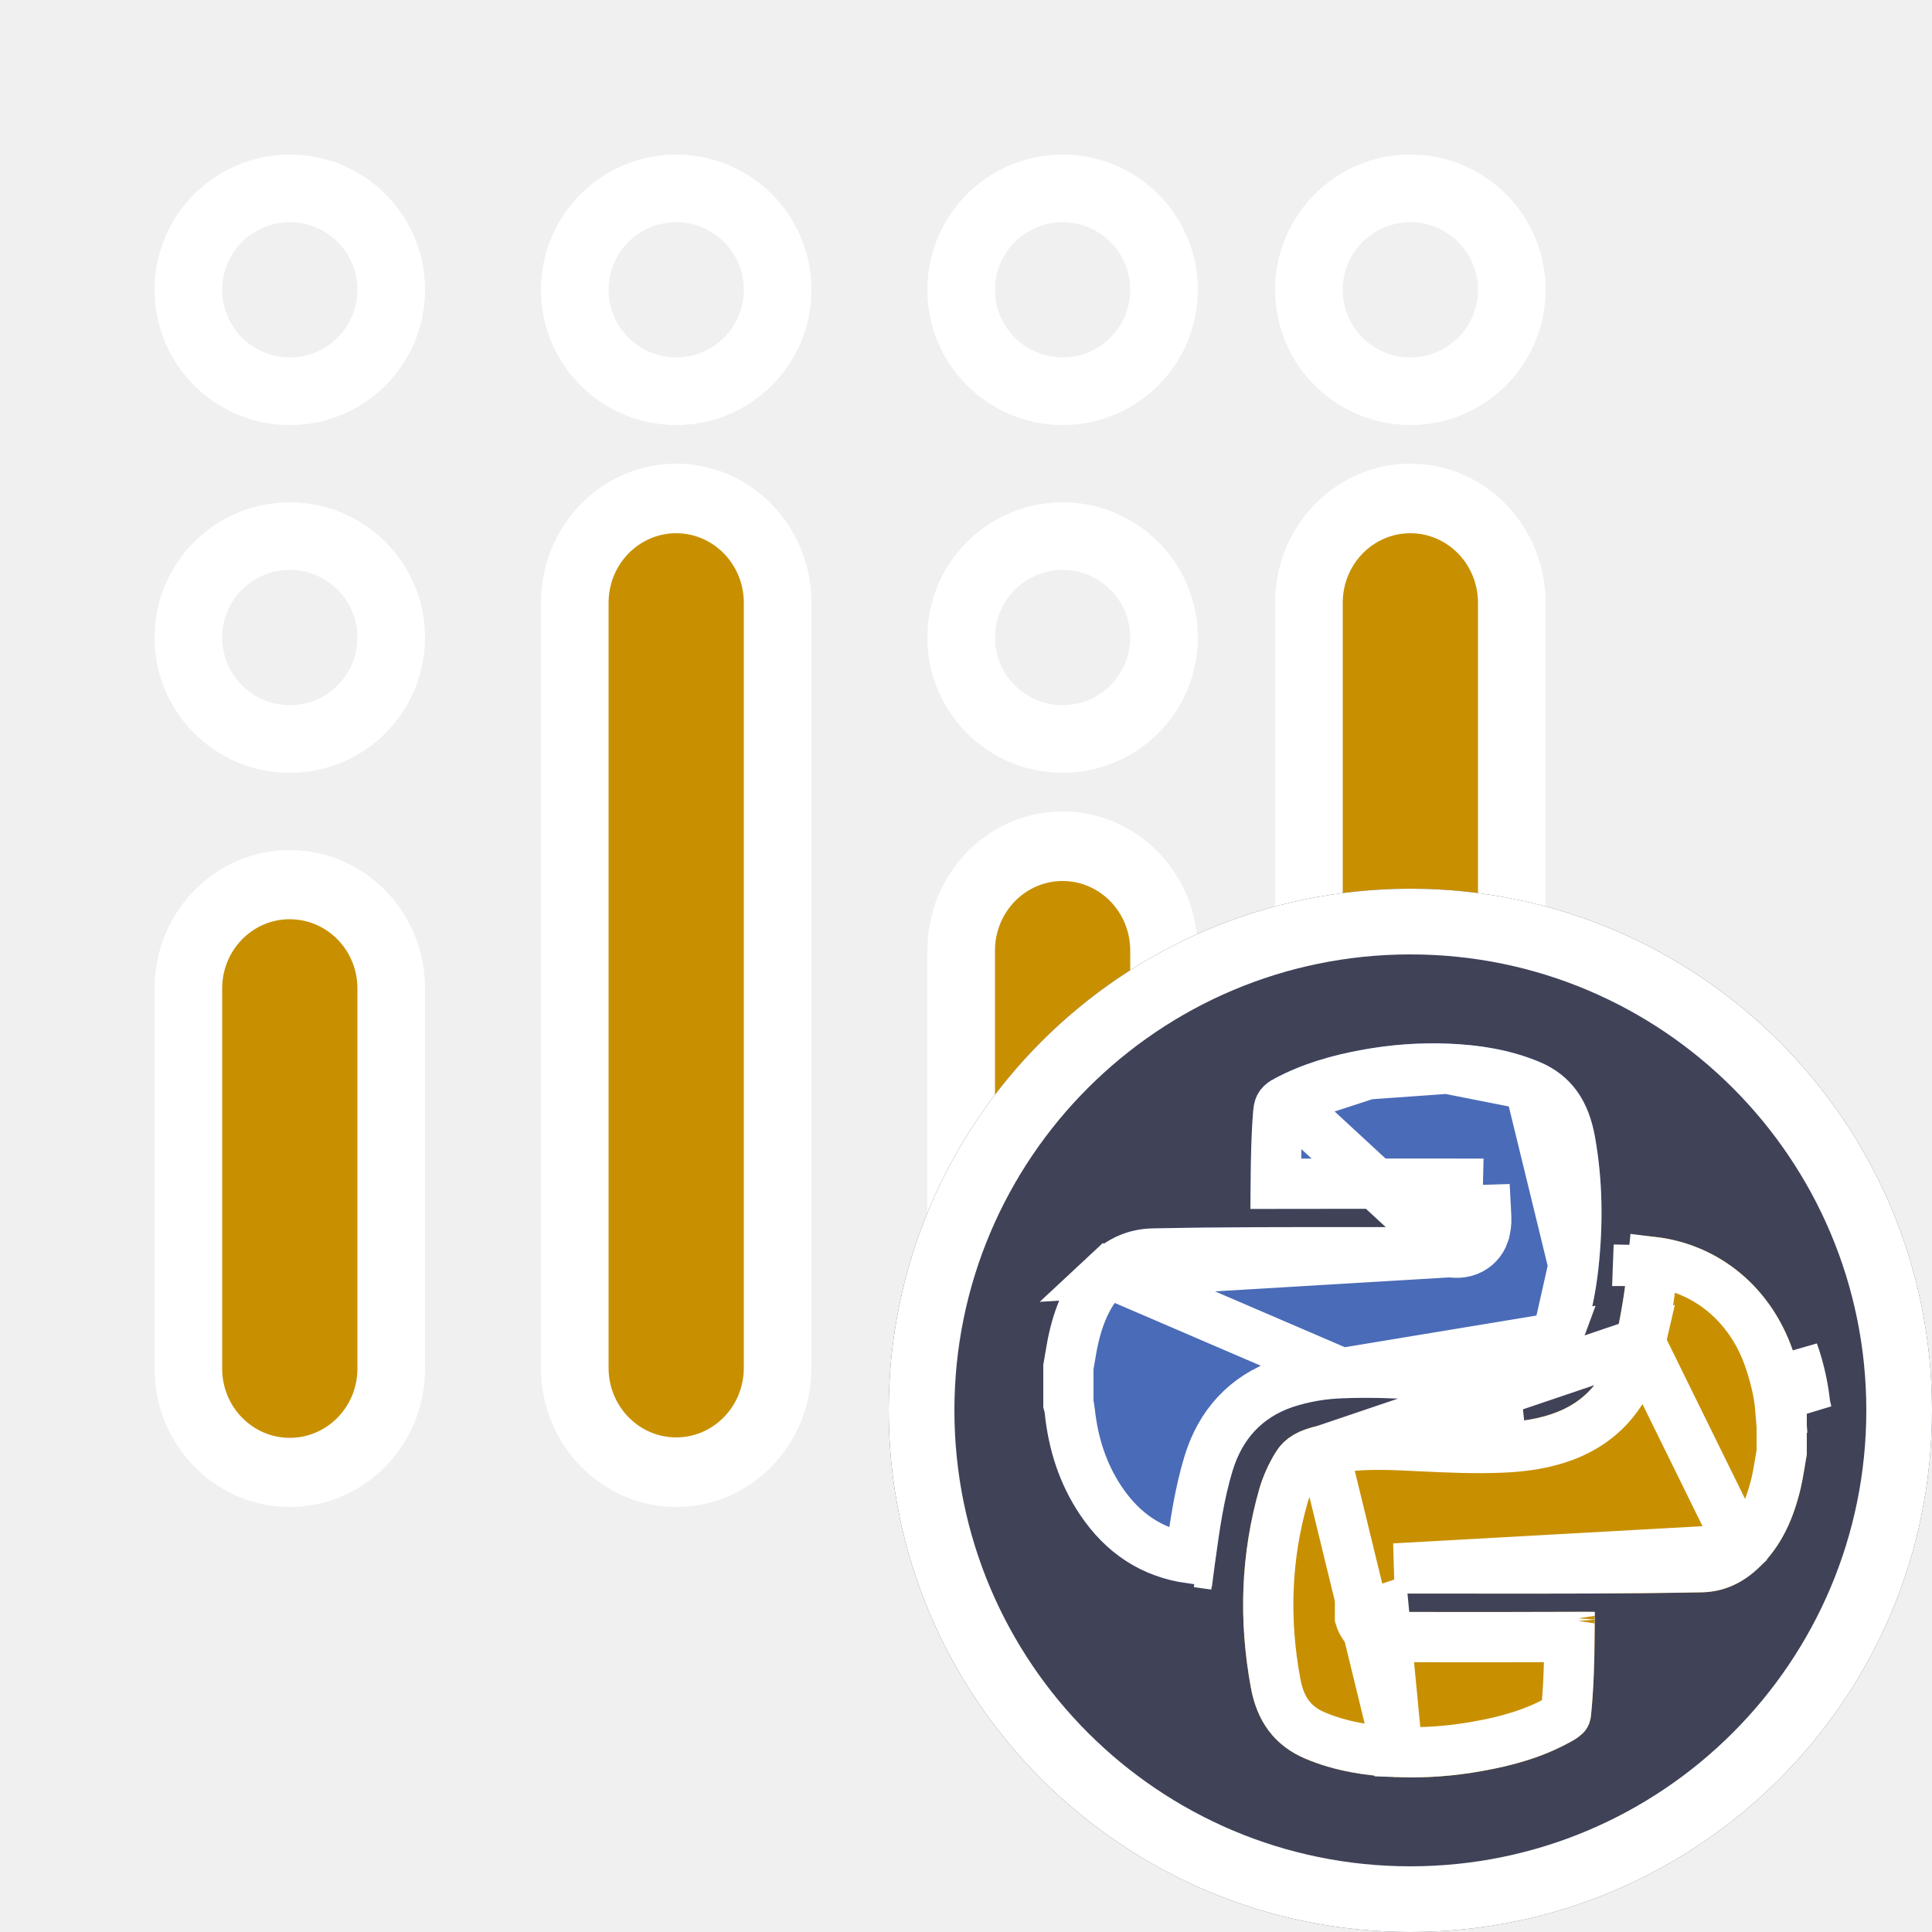
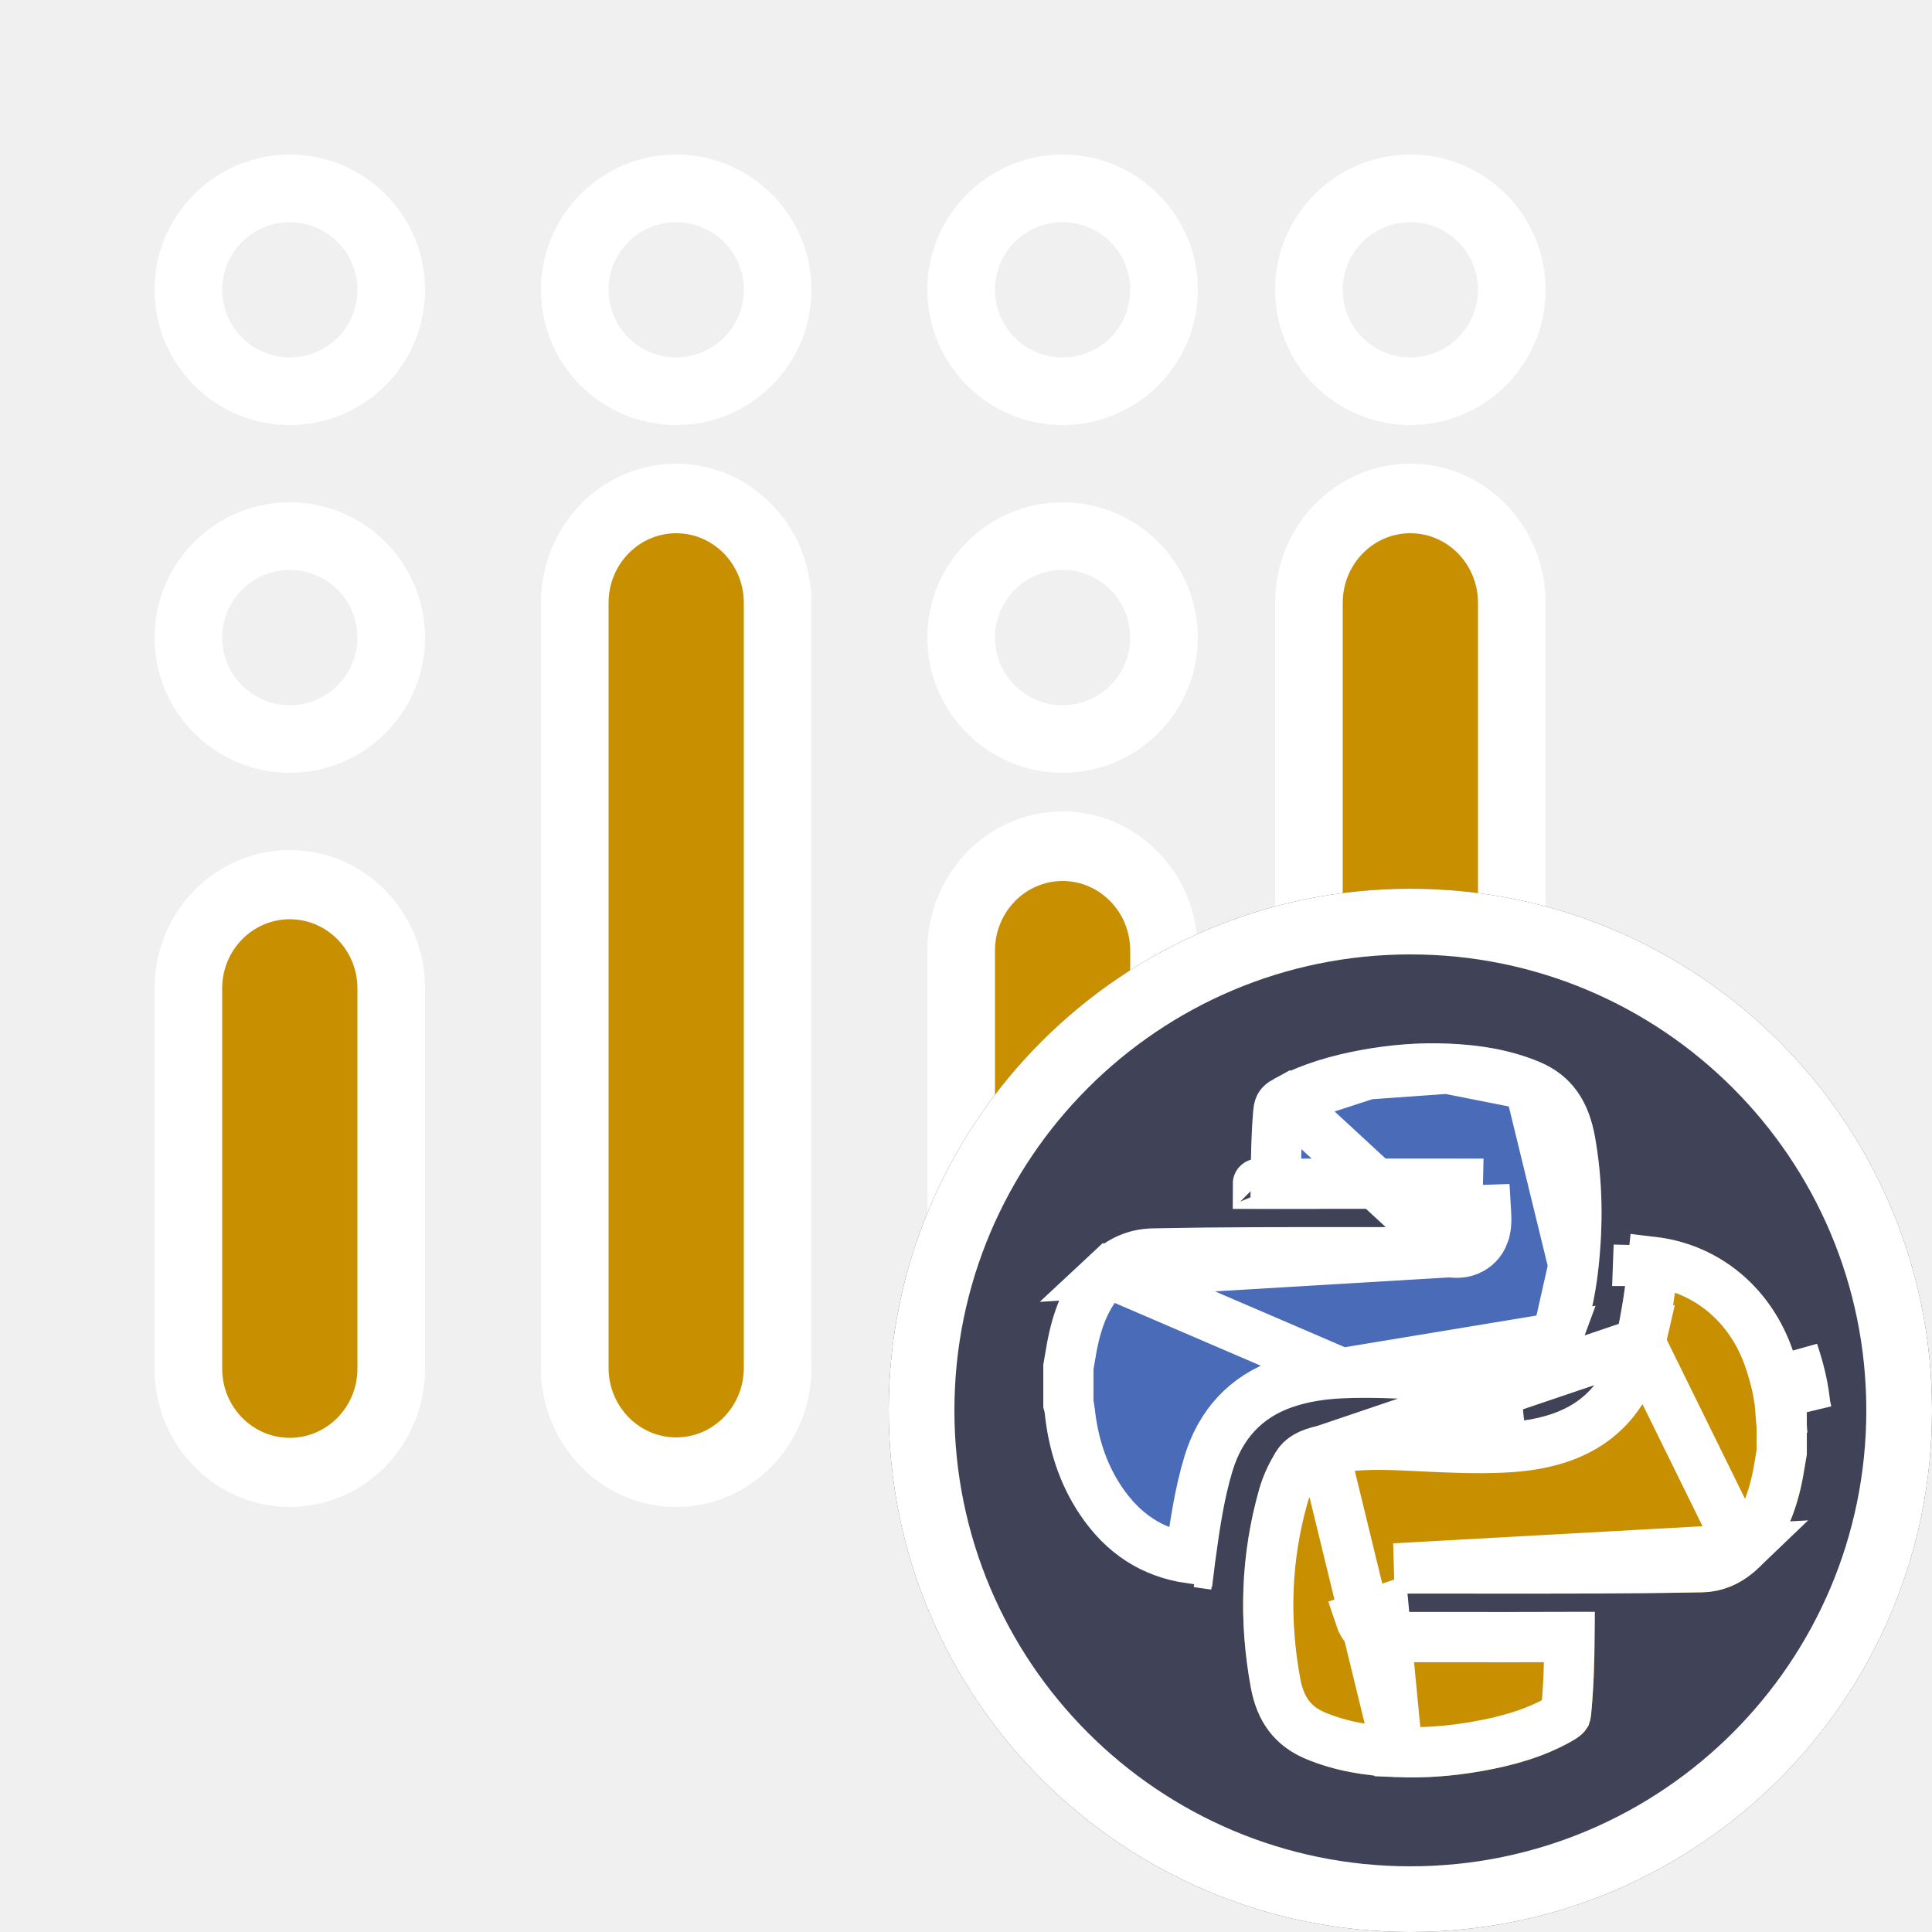
- <svg xmlns="http://www.w3.org/2000/svg" width="50" height="50" fill="none">
+ <svg xmlns="http://www.w3.org/2000/svg" width="50" height="50" viewBox="0 0 50 50" fill="none">
  <rect x="5" y="23" width="5" height="15" rx="2.5" fill="#C89000" />
  <rect x="25" y="22" width="5" height="16" rx="2.5" fill="#C89000" />
  <rect x="15" y="13" width="5" height="25" rx="2.5" fill="#C89000" />
  <rect x="34" y="13" width="5" height="25" rx="2.5" fill="#C89000" />
-   <path fill-rule="evenodd" clip-rule="evenodd" d="M4 25.579C4 23.602 5.567 22 7.5 22s3.5 1.602 3.5 3.579v9.842C11 37.398 9.433 39 7.5 39S4 37.398 4 35.421V25.58zm3.5-1.79c-.966 0-1.75.802-1.75 1.79v9.842c0 .988.784 1.79 1.75 1.79s1.75-.802 1.75-1.79V25.58c0-.988-.784-1.79-1.75-1.79zM4 16.5a3.5 3.5 0 117 0 3.5 3.5 0 01-7 0zm3.5-1.75a1.75 1.75 0 100 3.5 1.75 1.75 0 000-3.5zM4 7.5a3.5 3.5 0 117 0 3.5 3.5 0 01-7 0zm3.5-1.75a1.75 1.75 0 100 3.5 1.75 1.75 0 000-3.5zM14 7.5a3.5 3.5 0 117 0 3.5 3.5 0 01-7 0zm3.5-1.75a1.75 1.75 0 100 3.5 1.75 1.75 0 000-3.5zM24 7.5a3.5 3.5 0 117 0 3.5 3.5 0 01-7 0zm3.5-1.75a1.75 1.75 0 100 3.5 1.75 1.75 0 000-3.5zM33 7.5a3.5 3.5 0 117 0 3.5 3.5 0 01-7 0zm3.5-1.75a1.75 1.75 0 100 3.5 1.75 1.75 0 000-3.5zM24 16.5a3.5 3.5 0 117 0 3.5 3.5 0 01-7 0zm3.5-1.75a1.75 1.75 0 100 3.5 1.75 1.75 0 000-3.5zM14 15.6c0-1.988 1.567-3.6 3.5-3.6s3.5 1.612 3.5 3.6v19.8c0 1.988-1.567 3.6-3.5 3.6S14 37.388 14 35.4V15.6zm3.5-1.8c-.966 0-1.75.806-1.75 1.8v19.8c0 .994.784 1.8 1.75 1.8s1.75-.806 1.75-1.8V15.6c0-.994-.784-1.8-1.75-1.8zM24 24.6c0-1.988 1.567-3.6 3.5-3.6s3.5 1.612 3.5 3.6v10.8c0 1.988-1.567 3.6-3.5 3.6S24 37.388 24 35.4V24.6zm3.5-1.8c-.966 0-1.75.806-1.75 1.8v10.8c0 .994.784 1.8 1.75 1.8s1.75-.806 1.75-1.8V24.6c0-.994-.784-1.8-1.75-1.8zm5.5-7.2c0-1.988 1.567-3.6 3.5-3.6s3.5 1.612 3.5 3.6v19.8c0 1.988-1.567 3.6-3.5 3.6S33 37.388 33 35.4V15.6zm3.5-1.8c-.967 0-1.75.806-1.75 1.8v19.8c0 .994.783 1.8 1.75 1.8s1.75-.806 1.75-1.8V15.6c0-.994-.783-1.8-1.75-1.8z" fill="#fff" />
-   <path d="M50 36.5C50 43.956 43.956 50 36.5 50S23 43.956 23 36.5 29.044 23 36.5 23 50 29.044 50 36.5z" fill="#404258" />
-   <path fill-rule="evenodd" clip-rule="evenodd" d="M36.5 48.3c6.517 0 11.8-5.283 11.8-11.8s-5.283-11.8-11.8-11.8-11.8 5.283-11.8 11.8 5.283 11.8 11.8 11.8zm0 1.7C43.956 50 50 43.956 50 36.5S43.956 23 36.5 23 23 29.044 23 36.5 29.044 50 36.5 50z" fill="#fff" />
-   <path d="M46.76 37.639c-.052.293-.092.59-.16.88-.181.774-.49 1.484-1.071 2.042-.417.4-.907.637-1.487.648-2.65.05-5.3.028-7.95.032-.264 0-.366.154-.28.414.028.084.09.061.143.062h1.08c1.344 0 2.689.003 4.033-.003.16 0 .204.044.204.207-.002.824-.014 1.646-.096 2.468-.036.366-.246.53-.517.682-.722.405-1.505.623-2.311.765a10.26 10.26 0 01-2.208.156c-.806-.033-1.595-.158-2.348-.473-.815-.343-1.26-.976-1.419-1.839-.32-1.736-.266-3.456.22-5.156a3.94 3.94 0 01.412-.924c.254-.428.662-.598 1.11-.703.728-.168 1.464-.173 2.206-.141.841.035 1.683.094 2.526.058.508-.022 1.01-.09 1.487-.285.853-.349 1.288-1.04 1.486-1.915.18-.79.289-1.591.348-2.4.014-.18.062-.235.248-.232 1.839.037 3.385 1.194 3.993 3.002.158.47.278.95.316 1.447.003.037.023.073.035.108v1.1z" fill="#C89000" />
-   <path d="M27 35.323c.052-.288.092-.578.159-.862.178-.764.49-1.458 1.068-2 .451-.422.984-.657 1.6-.67 2.573-.053 5.145-.026 7.717-.034.086 0 .22.05.249-.036.04-.117.015-.258.01-.388-.001-.053-.051-.049-.089-.05h-.154c-1.666 0-3.331-.003-4.997.003-.16.001-.203-.042-.2-.204.008-.785.004-1.568.072-2.352.034-.397.21-.634.544-.813.724-.388 1.498-.61 2.296-.752.73-.13 1.467-.188 2.207-.157.805.034 1.594.157 2.348.47.867.359 1.288 1.046 1.45 1.95.2 1.128.211 2.259.087 3.396a8.595 8.595 0 01-.455 2.014c-.28.77-.802 1.19-1.597 1.311-.646.099-1.29.124-1.94.098-.873-.035-1.747-.098-2.622-.06a4.61 4.61 0 00-1.304.228c-.798.274-1.3.834-1.548 1.642-.243.795-.35 1.617-.464 2.437l-.031.213c-.043.313-.044.324-.344.303-1.332-.09-2.373-.705-3.12-1.824-.526-.789-.806-1.67-.904-2.615-.006-.05-.025-.1-.038-.15v-1.099z" fill="#4A6BB7" />
-   <path d="M45.078 40.093h0c.46-.441.724-1.02.89-1.723.041-.179.069-.347.1-.537l.042-.251v-.926a.81.81 0 01-.033-.177l.648-.048m-1.647 3.662l-2.624-5.336a16.45 16.45 0 00.329-2.098c1.384.168 2.528 1.102 3.01 2.532.147.44.25.863.284 1.29l.648-.05m-1.647 3.662c-.318.305-.658.459-1.048.466-1.93.037-3.859.035-5.794.033-.714-.001-1.428-.002-2.145 0l8.987-.5zm1.647-3.662a5.977 5.977 0 00-.316-1.447l.351 1.555-.005-.013a.824.824 0 00-.008-.02.245.245 0 01-.022-.075zm-10.559 8.912a9.611 9.611 0 002.069-.148h0c.767-.135 1.471-.335 2.107-.691h0a.664.664 0 00.17-.117.032.032 0 00.007-.01.187.187 0 00.01-.052h0c.064-.645.084-1.294.09-1.96a706.908 706.908 0 01-3.584.003h-.239a143.793 143.793 0 01-.847 0h0a.72.72 0 01-.753-.506v-.001l.616-.206.354 3.688zm0 0c-.758-.032-1.464-.148-2.123-.424-.584-.245-.905-.677-1.03-1.357h0c-.305-1.645-.251-3.262.205-4.86h0a3.27 3.27 0 01.346-.77c.117-.199.308-.31.699-.401m1.903 7.812l-1.903-7.812m6.038-2.915c-.108.296-.248.488-.406.617-.158.13-.373.227-.678.274h0a9.452 9.452 0 01-1.816.09h0l-.553-.024c-.686-.032-1.408-.066-2.124-.035l5.577-.922zm0 0c.217-.598.35-1.217.42-1.863m-.42 1.863l.42-1.863m-3.197-.346c-.775.002-1.548.002-2.32 0-1.791 0-3.575-.003-5.363.034h0c-.443.009-.825.172-1.17.494l8.853-.528zm0 0h.007l.004.001c.02.003.076.01.133.012a.804.804 0 00.332-.056.716.716 0 00.408-.432v-.001a1.18 1.18 0 00.056-.417c-.001-.048-.004-.094-.006-.125v-.002a2.233 2.233 0 01-.005-.075s0 0 0 0l-.65.021m-.279 1.074l-4.239-3.917a.416.416 0 00-.154.119c-.014.02-.039.065-.049.177h0c-.052.61-.06 1.216-.066 1.849 1.159-.003 2.317-.003 3.474-.003h1.096c.04 0 .09 0 .139.002h.004l-.011.487h0l-.004.162m.09.05c-.002-.049-.044-.05-.08-.05h-.01m.09.05c0 .031.003.063.005.096h0c.007.1.014.203-.016.292l.01-.388zm-.09-.05h-.392a.58.58 0 01.22-.135h.002l.016-.006a.476.476 0 01.15-.02h.007l-.003.161zm-3.451 6.248c.639-.149 1.303-.157 2.03-.126h0l.484.023c.677.032 1.39.066 2.097.035h0c.543-.023 1.131-.097 1.706-.332 1.107-.453 1.644-1.359 1.874-2.373l-8.191 2.773zm3.192-9.873h0a9.472 9.472 0 00-2.065.147l2.065-.147zm0 0c.758.031 1.465.146 2.126.42h0m-2.126-.42l2.126.42m0 0c.61.253.925.717 1.058 1.463.188 1.059.2 2.126.082 3.212h0m-1.14-4.675l1.14 4.675m1.69-.52l-.008.399h-.007l.015-.4zm-5.062 4.663c.498.02.997.012 1.5-.035 0 0 0 0 0 0a8.51 8.51 0 00.564-.07l-2.064.105zm-2.625-1.358a5.25 5.25 0 00-1.487.262c-1.01.348-1.655 1.078-1.958 2.067h0c-.244.801-.358 1.623-.465 2.386l-.01.077c-.979-.14-1.742-.636-2.321-1.504-.459-.688-.71-1.465-.799-2.322v-.002a1.057 1.057 0 00-.034-.173v0-.948 0l.042-.246c.031-.186.059-.351.1-.526h0c.16-.686.425-1.247.88-1.673l6.052 2.602zm-2.17-4.901h.003-.003zm.458.456v.003-.003zm-2.02 9.338l.108.016h0l.337.047-.337-.048h0l-.108-.015h0zm10.083 1.933h-.003.003zm-.453-.447a.01.01 0 010-.003v.003zM33.285 28.49c.645-.345 1.348-.55 2.105-.685l-2.105.685z" stroke="#fff" stroke-width="1.3" />
+   <path fill-rule="evenodd" clip-rule="evenodd" d="M4 25.579C4 23.602 5.567 22 7.5 22C9.433 22 11 23.602 11 25.579V35.421C11 37.398 9.433 39 7.5 39C5.567 39 4 37.398 4 35.421V25.579ZM7.5 23.79C6.534 23.79 5.75 24.591 5.75 25.579V35.421C5.75 36.409 6.534 37.211 7.5 37.211C8.466 37.211 9.25 36.409 9.25 35.421V25.579C9.25 24.591 8.466 23.79 7.5 23.79Z" fill="white" />
+   <path fill-rule="evenodd" clip-rule="evenodd" d="M4 16.5C4 14.567 5.567 13 7.5 13C9.433 13 11 14.567 11 16.5C11 18.433 9.433 20 7.5 20C5.567 20 4 18.433 4 16.5ZM7.5 14.75C6.534 14.75 5.75 15.534 5.75 16.5C5.75 17.466 6.534 18.25 7.5 18.25C8.466 18.25 9.25 17.466 9.25 16.5C9.25 15.534 8.466 14.75 7.5 14.75Z" fill="white" />
+   <path fill-rule="evenodd" clip-rule="evenodd" d="M4 7.5C4 5.567 5.567 4 7.5 4C9.433 4 11 5.567 11 7.5C11 9.433 9.433 11 7.5 11C5.567 11 4 9.433 4 7.5ZM7.5 5.75C6.534 5.75 5.75 6.534 5.75 7.5C5.75 8.466 6.534 9.25 7.5 9.25C8.466 9.25 9.25 8.466 9.25 7.5C9.25 6.534 8.466 5.75 7.5 5.75Z" fill="white" />
+   <path fill-rule="evenodd" clip-rule="evenodd" d="M14 7.5C14 5.567 15.567 4 17.5 4C19.433 4 21 5.567 21 7.5C21 9.433 19.433 11 17.5 11C15.567 11 14 9.433 14 7.5ZM17.5 5.75C16.534 5.75 15.75 6.534 15.75 7.5C15.75 8.466 16.534 9.25 17.5 9.25C18.466 9.25 19.25 8.466 19.25 7.5C19.25 6.534 18.466 5.75 17.5 5.75Z" fill="white" />
+   <path fill-rule="evenodd" clip-rule="evenodd" d="M24 7.5C24 5.567 25.567 4 27.5 4C29.433 4 31 5.567 31 7.5C31 9.433 29.433 11 27.5 11C25.567 11 24 9.433 24 7.5ZM27.5 5.75C26.534 5.75 25.75 6.534 25.75 7.5C25.75 8.466 26.534 9.25 27.5 9.25C28.466 9.25 29.25 8.466 29.25 7.5C29.25 6.534 28.466 5.75 27.5 5.75Z" fill="white" />
+   <path fill-rule="evenodd" clip-rule="evenodd" d="M33 7.5C33 5.567 34.567 4 36.5 4C38.433 4 40 5.567 40 7.5C40 9.433 38.433 11 36.5 11C34.567 11 33 9.433 33 7.5ZM36.5 5.75C35.533 5.75 34.75 6.534 34.75 7.5C34.75 8.466 35.533 9.25 36.5 9.25C37.467 9.25 38.25 8.466 38.25 7.5C38.25 6.534 37.467 5.75 36.5 5.75Z" fill="white" />
+   <path fill-rule="evenodd" clip-rule="evenodd" d="M24 16.5C24 14.567 25.567 13 27.5 13C29.433 13 31 14.567 31 16.5C31 18.433 29.433 20 27.5 20C25.567 20 24 18.433 24 16.5ZM27.5 14.75C26.534 14.75 25.75 15.534 25.75 16.5C25.75 17.466 26.534 18.25 27.5 18.25C28.466 18.25 29.25 17.466 29.25 16.5C29.25 15.534 28.466 14.75 27.5 14.75Z" fill="white" />
+   <path fill-rule="evenodd" clip-rule="evenodd" d="M14 15.6C14 13.612 15.567 12 17.5 12C19.433 12 21 13.612 21 15.6V35.4C21 37.388 19.433 39 17.5 39C15.567 39 14 37.388 14 35.4V15.6ZM17.5 13.8C16.534 13.8 15.75 14.606 15.75 15.6V35.4C15.75 36.394 16.534 37.2 17.5 37.2C18.466 37.2 19.25 36.394 19.25 35.4V15.6C19.25 14.606 18.466 13.8 17.5 13.8Z" fill="white" />
+   <path fill-rule="evenodd" clip-rule="evenodd" d="M24 24.6C24 22.612 25.567 21 27.5 21C29.433 21 31 22.612 31 24.6V35.4C31 37.388 29.433 39 27.5 39C25.567 39 24 37.388 24 35.4V24.6ZM27.5 22.8C26.534 22.8 25.75 23.606 25.75 24.6V35.4C25.75 36.394 26.534 37.2 27.5 37.2C28.466 37.2 29.25 36.394 29.25 35.4V24.6C29.25 23.606 28.466 22.8 27.5 22.8Z" fill="white" />
+   <path fill-rule="evenodd" clip-rule="evenodd" d="M33 15.6C33 13.612 34.567 12 36.5 12C38.433 12 40 13.612 40 15.6V35.4C40 37.388 38.433 39 36.5 39C34.567 39 33 37.388 33 35.4V15.6ZM36.5 13.8C35.533 13.8 34.75 14.606 34.75 15.6V35.4C34.75 36.394 35.533 37.2 36.5 37.2C37.467 37.2 38.25 36.394 38.25 35.4V15.6C38.25 14.606 37.467 13.8 36.5 13.8Z" fill="white" />
+   <path d="M50 36.5C50 43.956 43.956 50 36.5 50C29.044 50 23 43.956 23 36.5C23 29.044 29.044 23 36.5 23C43.956 23 50 29.044 50 36.5Z" fill="#404258" />
+   <path fill-rule="evenodd" clip-rule="evenodd" d="M36.5 48.3C43.017 48.3 48.3 43.017 48.3 36.5C48.3 29.983 43.017 24.7 36.5 24.7C29.983 24.7 24.7 29.983 24.7 36.5C24.7 43.017 29.983 48.3 36.5 48.3ZM36.5 50C43.956 50 50 43.956 50 36.5C50 29.044 43.956 23 36.5 23C29.044 23 23 29.044 23 36.5C23 43.956 29.044 50 36.5 50Z" fill="white" />
+   <path d="M46.761 37.639C46.708 37.932 46.668 38.228 46.6 38.518C46.419 39.293 46.11 40.003 45.529 40.561C45.112 40.961 44.622 41.198 44.042 41.209C41.392 41.259 38.742 41.237 36.093 41.241C35.828 41.242 35.726 41.395 35.812 41.655C35.84 41.739 35.902 41.716 35.955 41.717C36.315 41.718 36.675 41.718 37.035 41.718C38.379 41.718 39.724 41.72 41.068 41.714C41.228 41.713 41.272 41.758 41.272 41.921C41.27 42.745 41.258 43.567 41.176 44.389C41.14 44.755 40.93 44.919 40.66 45.071C39.937 45.476 39.154 45.694 38.348 45.836C37.617 45.964 36.881 46.023 36.14 45.992C35.334 45.959 34.545 45.834 33.792 45.519C32.977 45.176 32.533 44.543 32.373 43.68C32.052 41.944 32.107 40.224 32.594 38.524C32.688 38.196 32.832 37.892 33.005 37.6C33.259 37.172 33.667 37.002 34.116 36.897C34.843 36.729 35.579 36.724 36.321 36.756C37.162 36.791 38.004 36.85 38.847 36.814C39.355 36.792 39.858 36.724 40.334 36.529C41.188 36.18 41.622 35.49 41.82 34.614C41.999 33.824 42.109 33.023 42.168 32.215C42.182 32.033 42.23 31.979 42.416 31.982C44.255 32.019 45.801 33.176 46.409 34.984C46.567 35.454 46.687 35.933 46.725 36.431C46.728 36.468 46.748 36.504 46.761 36.539V37.639Z" fill="#C89000" />
+   <path d="M27 35.323C27.052 35.035 27.092 34.745 27.159 34.461C27.337 33.697 27.649 33.003 28.227 32.461C28.678 32.039 29.211 31.804 29.828 31.791C32.4 31.738 34.972 31.765 37.544 31.757C37.63 31.757 37.764 31.806 37.793 31.721C37.833 31.604 37.808 31.463 37.803 31.333C37.802 31.28 37.752 31.284 37.714 31.283C37.663 31.282 37.611 31.283 37.56 31.283C35.894 31.283 34.229 31.28 32.563 31.287C32.403 31.287 32.36 31.244 32.362 31.082C32.371 30.297 32.367 29.514 32.435 28.73C32.469 28.333 32.644 28.096 32.979 27.917C33.703 27.529 34.477 27.308 35.275 27.165C36.004 27.035 36.742 26.977 37.482 27.008C38.287 27.042 39.076 27.165 39.83 27.478C40.697 27.837 41.118 28.524 41.279 29.427C41.48 30.556 41.491 31.687 41.367 32.824C41.292 33.513 41.149 34.184 40.912 34.838C40.632 35.608 40.11 36.028 39.315 36.149C38.669 36.248 38.025 36.273 37.375 36.247C36.502 36.212 35.628 36.149 34.753 36.188C34.31 36.208 33.873 36.269 33.449 36.415C32.651 36.689 32.148 37.249 31.901 38.057C31.658 38.852 31.552 39.674 31.437 40.494C31.427 40.565 31.416 40.636 31.406 40.707C31.363 41.02 31.362 41.031 31.062 41.011C29.73 40.92 28.689 40.305 27.942 39.186C27.416 38.397 27.136 37.515 27.038 36.571C27.032 36.521 27.013 36.471 27 36.422C27 36.055 27 35.689 27 35.322V35.323Z" fill="#4A6BB7" />
+   <path d="M45.078 40.093L45.078 40.093C45.537 39.652 45.802 39.074 45.967 38.37C46.009 38.191 46.037 38.023 46.068 37.833C46.081 37.754 46.095 37.671 46.11 37.582V36.656C46.096 36.611 46.082 36.55 46.077 36.479L46.725 36.431M45.078 40.093L42.454 34.758C42.612 34.062 42.717 33.361 42.783 32.659C44.167 32.827 45.311 33.761 45.793 35.191C45.94 35.63 46.044 36.054 46.077 36.481L46.725 36.431M45.078 40.093C44.76 40.398 44.42 40.552 44.03 40.559C42.099 40.596 40.171 40.594 38.236 40.592C37.522 40.591 36.807 40.59 36.091 40.591L45.078 40.093ZM46.725 36.431C46.687 35.933 46.567 35.454 46.409 34.984L46.76 36.539C46.759 36.535 46.757 36.531 46.755 36.526C46.753 36.52 46.75 36.513 46.747 36.506C46.737 36.482 46.727 36.457 46.725 36.431ZM36.166 45.343C36.855 45.371 37.545 45.317 38.235 45.195L38.235 45.195C39.002 45.06 39.706 44.86 40.342 44.504L40.342 44.504C40.461 44.437 40.498 44.403 40.512 44.387C40.516 44.382 40.517 44.38 40.519 44.377C40.52 44.374 40.526 44.359 40.529 44.325L40.529 44.325C40.593 43.68 40.613 43.031 40.619 42.366C39.737 42.369 38.855 42.368 37.974 42.368C37.661 42.368 37.348 42.368 37.035 42.368C36.956 42.368 36.876 42.368 36.796 42.368C36.521 42.368 36.243 42.368 35.966 42.367C35.962 42.367 35.957 42.367 35.949 42.367L35.949 42.367C35.924 42.369 35.845 42.373 35.752 42.355C35.646 42.335 35.516 42.286 35.4 42.179C35.288 42.077 35.228 41.958 35.196 41.861C35.196 41.861 35.196 41.861 35.196 41.861L35.812 41.655L36.166 45.343ZM36.166 45.343C35.408 45.311 34.702 45.195 34.043 44.919C33.459 44.674 33.138 44.242 33.012 43.562L33.012 43.562C32.708 41.917 32.762 40.3 33.218 38.702L33.218 38.702C33.293 38.442 33.41 38.19 33.564 37.931C33.681 37.733 33.872 37.621 34.263 37.531M36.166 45.343L34.263 37.531M40.301 34.616C40.193 34.912 40.053 35.104 39.895 35.233C39.737 35.363 39.523 35.46 39.217 35.507L39.216 35.507C38.619 35.598 38.017 35.622 37.401 35.597L37.401 35.597C37.22 35.59 37.035 35.581 36.848 35.573C36.162 35.541 35.44 35.507 34.724 35.538L40.301 34.616ZM40.301 34.616C40.518 34.018 40.65 33.399 40.721 32.753M40.301 34.616L40.721 32.753M37.524 32.407C36.749 32.409 35.976 32.409 35.205 32.408C33.413 32.406 31.629 32.404 29.841 32.441L29.841 32.441C29.398 32.45 29.016 32.614 28.672 32.935L37.524 32.407ZM37.524 32.407C37.526 32.407 37.528 32.407 37.531 32.408C37.532 32.408 37.533 32.408 37.535 32.408C37.556 32.411 37.611 32.419 37.667 32.42C37.724 32.422 37.855 32.423 38 32.364C38.178 32.291 38.335 32.144 38.408 31.932L38.408 31.931C38.465 31.763 38.467 31.607 38.464 31.514C38.463 31.466 38.46 31.42 38.458 31.389L38.458 31.387C38.455 31.351 38.454 31.33 38.453 31.312C38.453 31.312 38.453 31.312 38.453 31.312L37.803 31.333M37.524 32.407L33.285 28.49C33.182 28.546 33.146 28.587 33.131 28.609C33.117 28.629 33.092 28.674 33.082 28.786L33.082 28.787C33.03 29.395 33.022 30.002 33.016 30.635C34.175 30.632 35.333 30.632 36.49 30.632C36.847 30.633 37.203 30.633 37.56 30.633C37.568 30.633 37.577 30.633 37.586 30.633C37.626 30.633 37.676 30.632 37.725 30.634C37.726 30.634 37.728 30.634 37.729 30.634L37.718 31.121C37.722 31.122 37.724 31.122 37.724 31.122C37.724 31.122 37.721 31.122 37.718 31.122L37.714 31.283M37.803 31.333C37.802 31.284 37.76 31.284 37.723 31.284L37.714 31.283M37.803 31.333C37.804 31.364 37.807 31.396 37.809 31.428L37.809 31.429C37.816 31.53 37.823 31.632 37.793 31.721L37.803 31.333ZM37.714 31.283C37.673 31.282 37.632 31.282 37.591 31.283L37.56 31.283L37.544 31.283H37.542L37.322 31.283C37.384 31.223 37.449 31.185 37.507 31.161C37.519 31.156 37.531 31.152 37.542 31.148C37.543 31.148 37.543 31.148 37.544 31.147C37.549 31.146 37.555 31.144 37.56 31.142C37.64 31.119 37.701 31.121 37.711 31.121L37.712 31.121C37.714 31.121 37.716 31.121 37.718 31.122L37.714 31.283ZM34.263 37.531C34.901 37.382 35.566 37.374 36.293 37.405L36.293 37.405C36.452 37.412 36.614 37.42 36.777 37.428C37.454 37.46 38.166 37.494 38.874 37.463L38.875 37.463C39.417 37.44 40.005 37.366 40.58 37.131C41.687 36.678 42.224 35.772 42.454 34.758L34.263 37.531ZM37.455 27.658L37.455 27.658C36.766 27.629 36.077 27.682 35.39 27.805L37.455 27.658ZM37.455 27.658C38.213 27.689 38.92 27.804 39.581 28.078L39.581 28.078M37.455 27.658L39.581 28.078M39.581 28.078C40.191 28.331 40.506 28.795 40.639 29.541C40.827 30.6 40.84 31.667 40.721 32.753L40.721 32.753M39.581 28.078L40.721 32.753M42.411 32.233L42.403 32.632C42.401 32.632 42.4 32.632 42.399 32.632C42.397 32.632 42.396 32.632 42.396 32.632L42.411 32.233ZM37.349 36.896C37.847 36.916 38.346 36.908 38.849 36.861C38.849 36.861 38.849 36.861 38.849 36.861C39.036 36.844 39.224 36.821 39.413 36.792L37.349 36.896ZM34.724 35.538C34.242 35.56 33.738 35.628 33.237 35.8C32.226 36.148 31.582 36.878 31.279 37.867L31.279 37.867C31.035 38.668 30.921 39.49 30.814 40.253C30.811 40.279 30.807 40.305 30.804 40.33C29.825 40.189 29.062 39.694 28.483 38.826C28.024 38.139 27.774 37.361 27.684 36.504L27.684 36.502C27.676 36.429 27.661 36.367 27.65 36.329V36.329V36.327V36.325V36.323V36.321V36.318V36.316V36.314V36.312V36.31V36.308V36.306V36.303V36.301V36.299V36.297V36.295V36.293V36.291V36.288V36.286V36.284V36.282V36.28V36.278V36.275V36.273V36.271V36.269V36.267V36.265V36.263V36.26V36.258V36.256V36.254V36.252V36.25V36.248V36.245V36.243V36.241V36.239V36.237V36.235V36.233V36.23V36.228V36.226V36.224V36.222V36.22V36.218V36.215V36.213V36.211V36.209V36.207V36.205V36.203V36.2V36.198V36.196V36.194V36.192V36.19V36.187V36.185V36.183V36.181V36.179V36.177V36.175V36.172V36.17V36.168V36.166V36.164V36.162V36.16V36.157V36.155V36.153V36.151V36.149V36.147V36.145V36.142V36.14V36.138V36.136V36.134V36.132V36.13V36.127V36.125V36.123V36.121V36.119V36.117V36.114V36.112V36.11V36.108V36.106V36.104V36.102V36.099V36.097V36.095V36.093V36.091V36.089V36.087V36.084V36.082V36.08V36.078V36.076V36.074V36.072V36.069V36.067V36.065V36.063V36.061V36.059V36.056V36.054V36.052V36.05V36.048V36.046V36.044V36.041V36.039V36.037V36.035V36.033V36.031V36.029V36.026V36.024V36.022V36.02V36.018V36.016V36.014V36.011V36.009V36.007V36.005V36.003V36.001V35.999V35.996V35.994V35.992V35.99V35.988V35.986V35.984V35.981V35.979V35.977V35.975V35.973V35.971V35.969V35.966V35.964V35.962V35.96V35.958V35.956V35.953V35.951V35.949V35.947V35.945V35.943V35.941V35.938V35.936V35.934V35.932V35.93V35.928V35.926V35.923V35.921V35.919V35.917V35.915V35.913V35.911V35.908V35.906V35.904V35.902V35.9V35.898V35.896V35.894V35.891V35.889V35.887V35.885V35.883V35.881V35.879V35.876V35.874V35.872V35.87V35.868V35.866V35.863V35.861V35.859V35.857V35.855V35.853V35.851V35.848V35.846V35.844V35.842V35.84V35.838V35.836V35.833V35.831V35.829V35.827V35.825V35.823V35.821V35.818V35.816V35.814V35.812V35.81V35.808V35.806V35.803V35.801V35.799V35.797V35.795V35.793V35.791V35.788V35.786V35.784V35.782V35.78V35.778V35.776V35.773V35.771V35.769V35.767V35.765V35.763V35.76V35.758V35.756V35.754V35.752V35.75V35.748V35.745V35.743V35.741V35.739V35.737V35.735V35.733V35.73V35.728V35.726V35.724V35.722V35.72V35.718V35.715V35.713V35.711V35.709V35.707V35.705V35.703V35.7V35.698V35.696V35.694V35.692V35.69V35.688V35.685V35.683V35.681V35.679V35.677V35.675V35.672V35.67V35.668V35.666V35.664V35.662V35.66V35.657V35.655V35.653V35.651V35.649V35.647V35.645V35.642V35.64V35.638V35.636V35.634V35.632V35.63V35.627V35.625V35.623V35.621V35.619V35.617V35.614V35.612V35.61V35.608V35.606V35.604V35.602V35.599V35.597V35.595V35.593V35.591V35.589V35.587V35.584V35.582V35.58V35.578V35.576V35.574V35.572V35.569V35.567V35.565V35.563V35.561V35.559V35.557V35.554V35.552V35.55V35.548V35.546V35.544V35.542V35.539V35.537V35.535V35.533V35.531V35.529V35.526V35.524V35.522V35.52V35.518V35.516V35.514V35.511V35.509V35.507V35.505V35.503V35.501V35.499V35.496V35.494V35.492V35.49V35.488V35.486V35.484V35.481V35.479V35.477V35.475V35.473V35.471V35.469V35.466V35.464V35.462V35.46V35.458V35.456V35.454V35.451V35.449V35.447V35.445V35.443V35.441V35.438V35.436V35.434V35.432V35.43V35.428V35.426V35.423V35.421V35.419V35.417V35.415V35.413V35.411V35.408V35.406V35.404V35.402V35.4V35.398V35.396V35.393V35.391V35.389V35.387V35.385V35.383V35.381V35.38C27.665 35.294 27.679 35.212 27.692 35.135C27.723 34.949 27.751 34.784 27.792 34.609L27.792 34.608C27.951 33.923 28.217 33.362 28.672 32.936L34.724 35.538ZM32.554 30.637C32.554 30.636 32.556 30.636 32.557 30.637L32.554 30.637ZM33.012 31.093C33.012 31.095 33.012 31.096 33.012 31.096L33.012 31.093ZM30.991 40.431L31.1 40.447L31.1 40.447L31.437 40.494L31.1 40.446L31.1 40.446L30.992 40.431L30.991 40.431ZM41.075 42.364C41.075 42.364 41.075 42.364 41.072 42.364L41.075 42.364ZM40.622 41.917C40.622 41.915 40.622 41.914 40.622 41.914L40.622 41.917ZM33.285 28.49C33.93 28.145 34.633 27.94 35.39 27.805L33.285 28.49Z" stroke="white" stroke-width="1.3" />
</svg>
